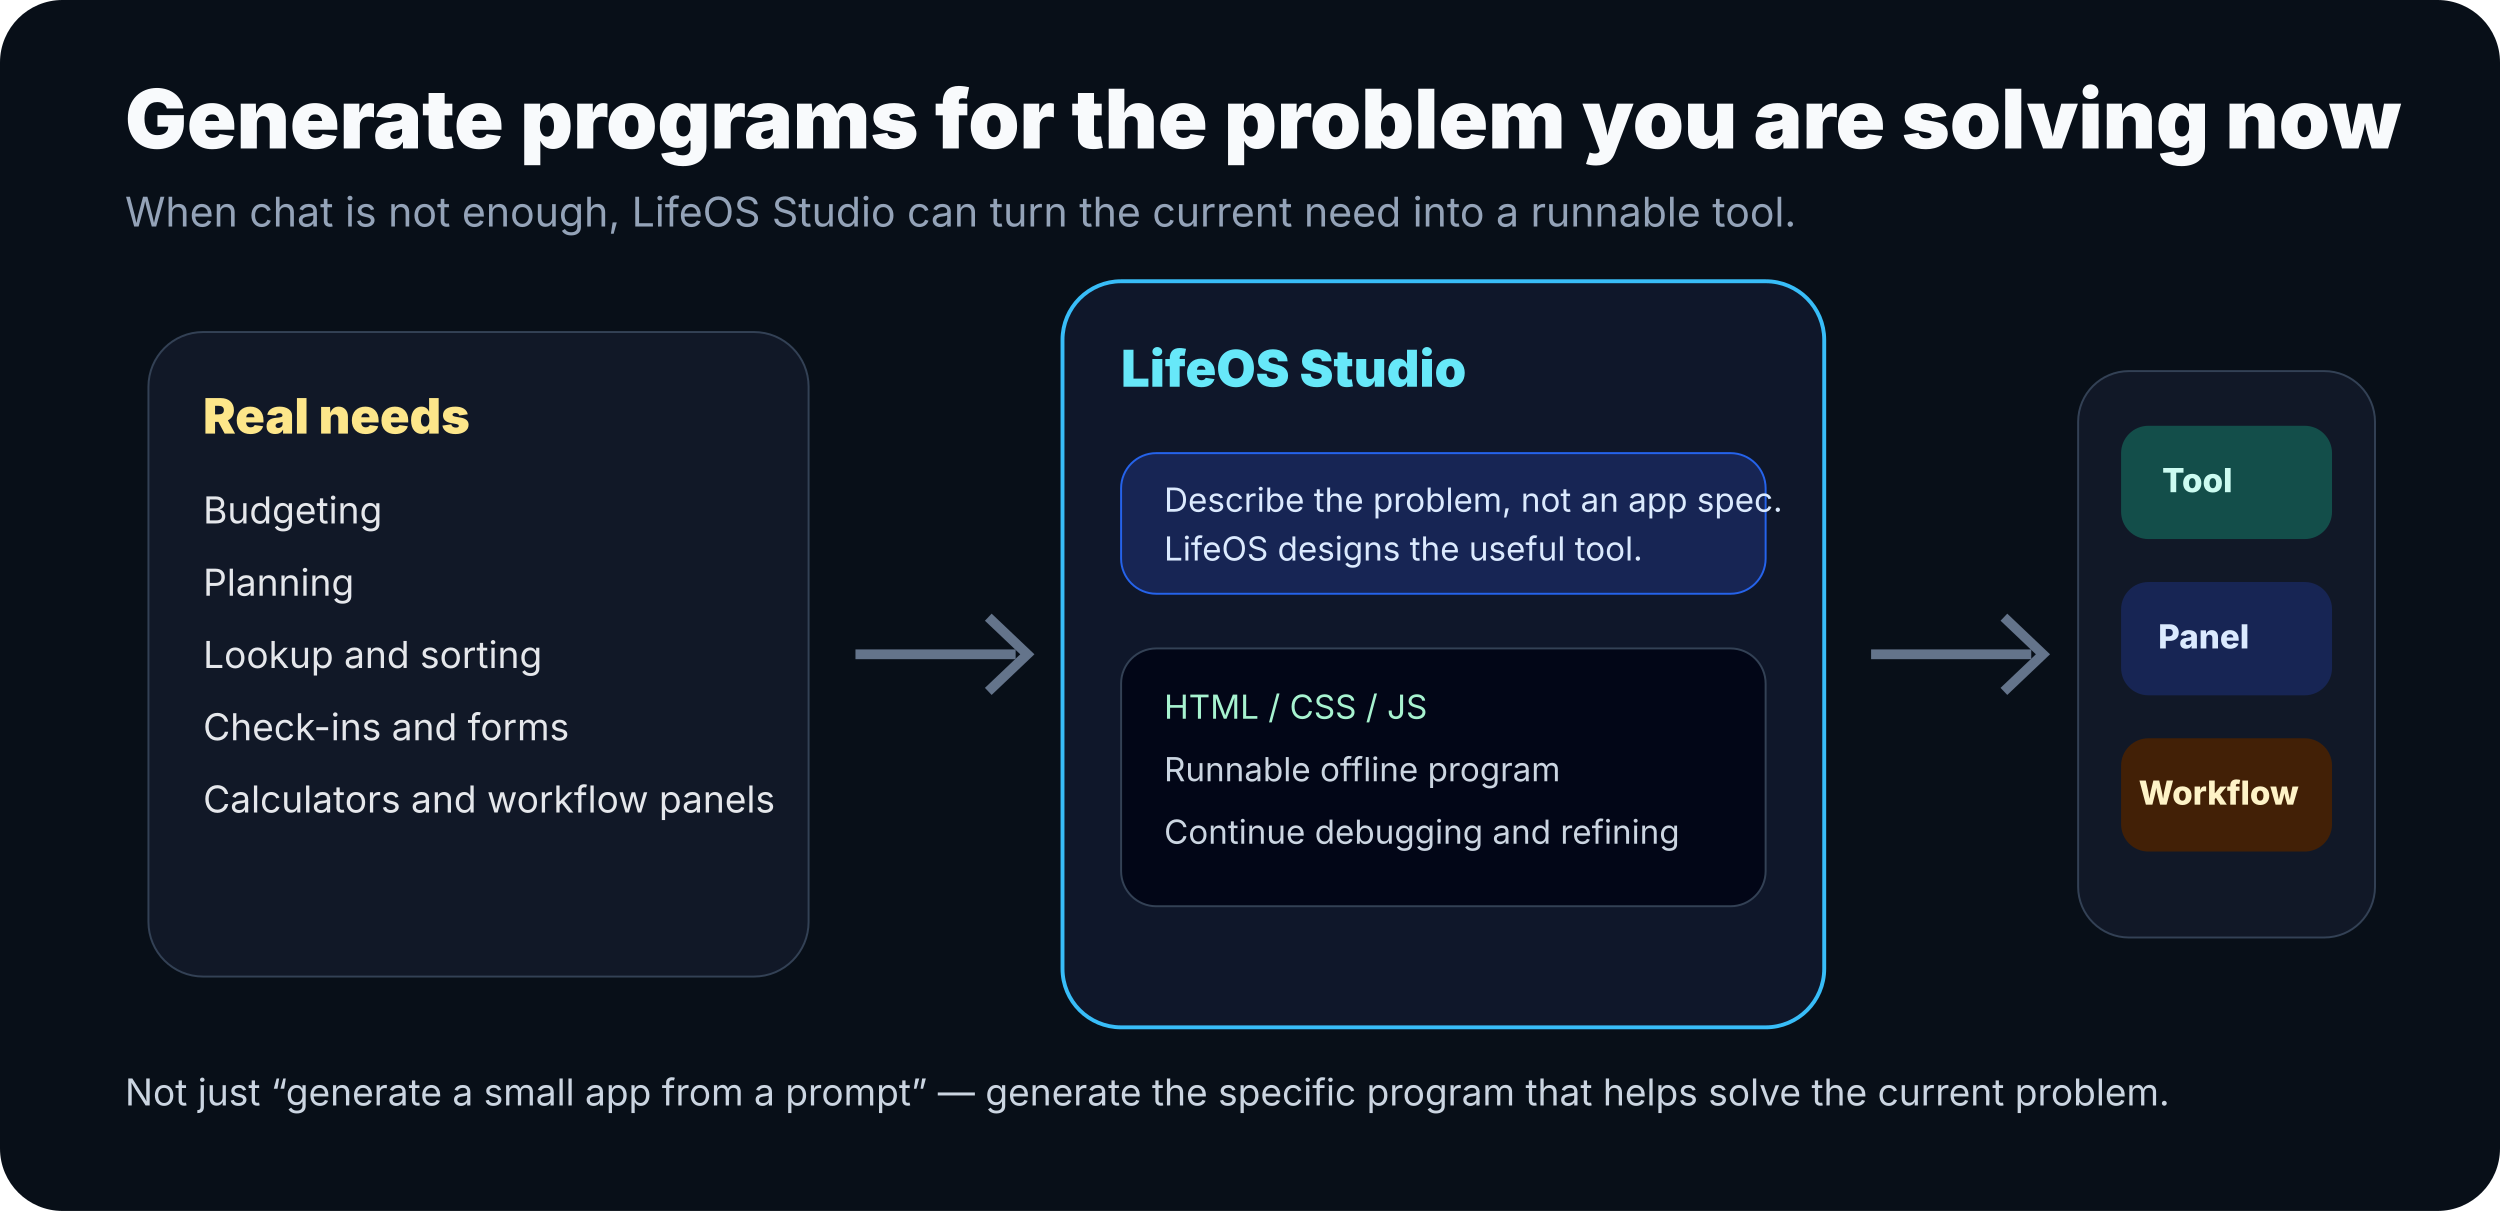
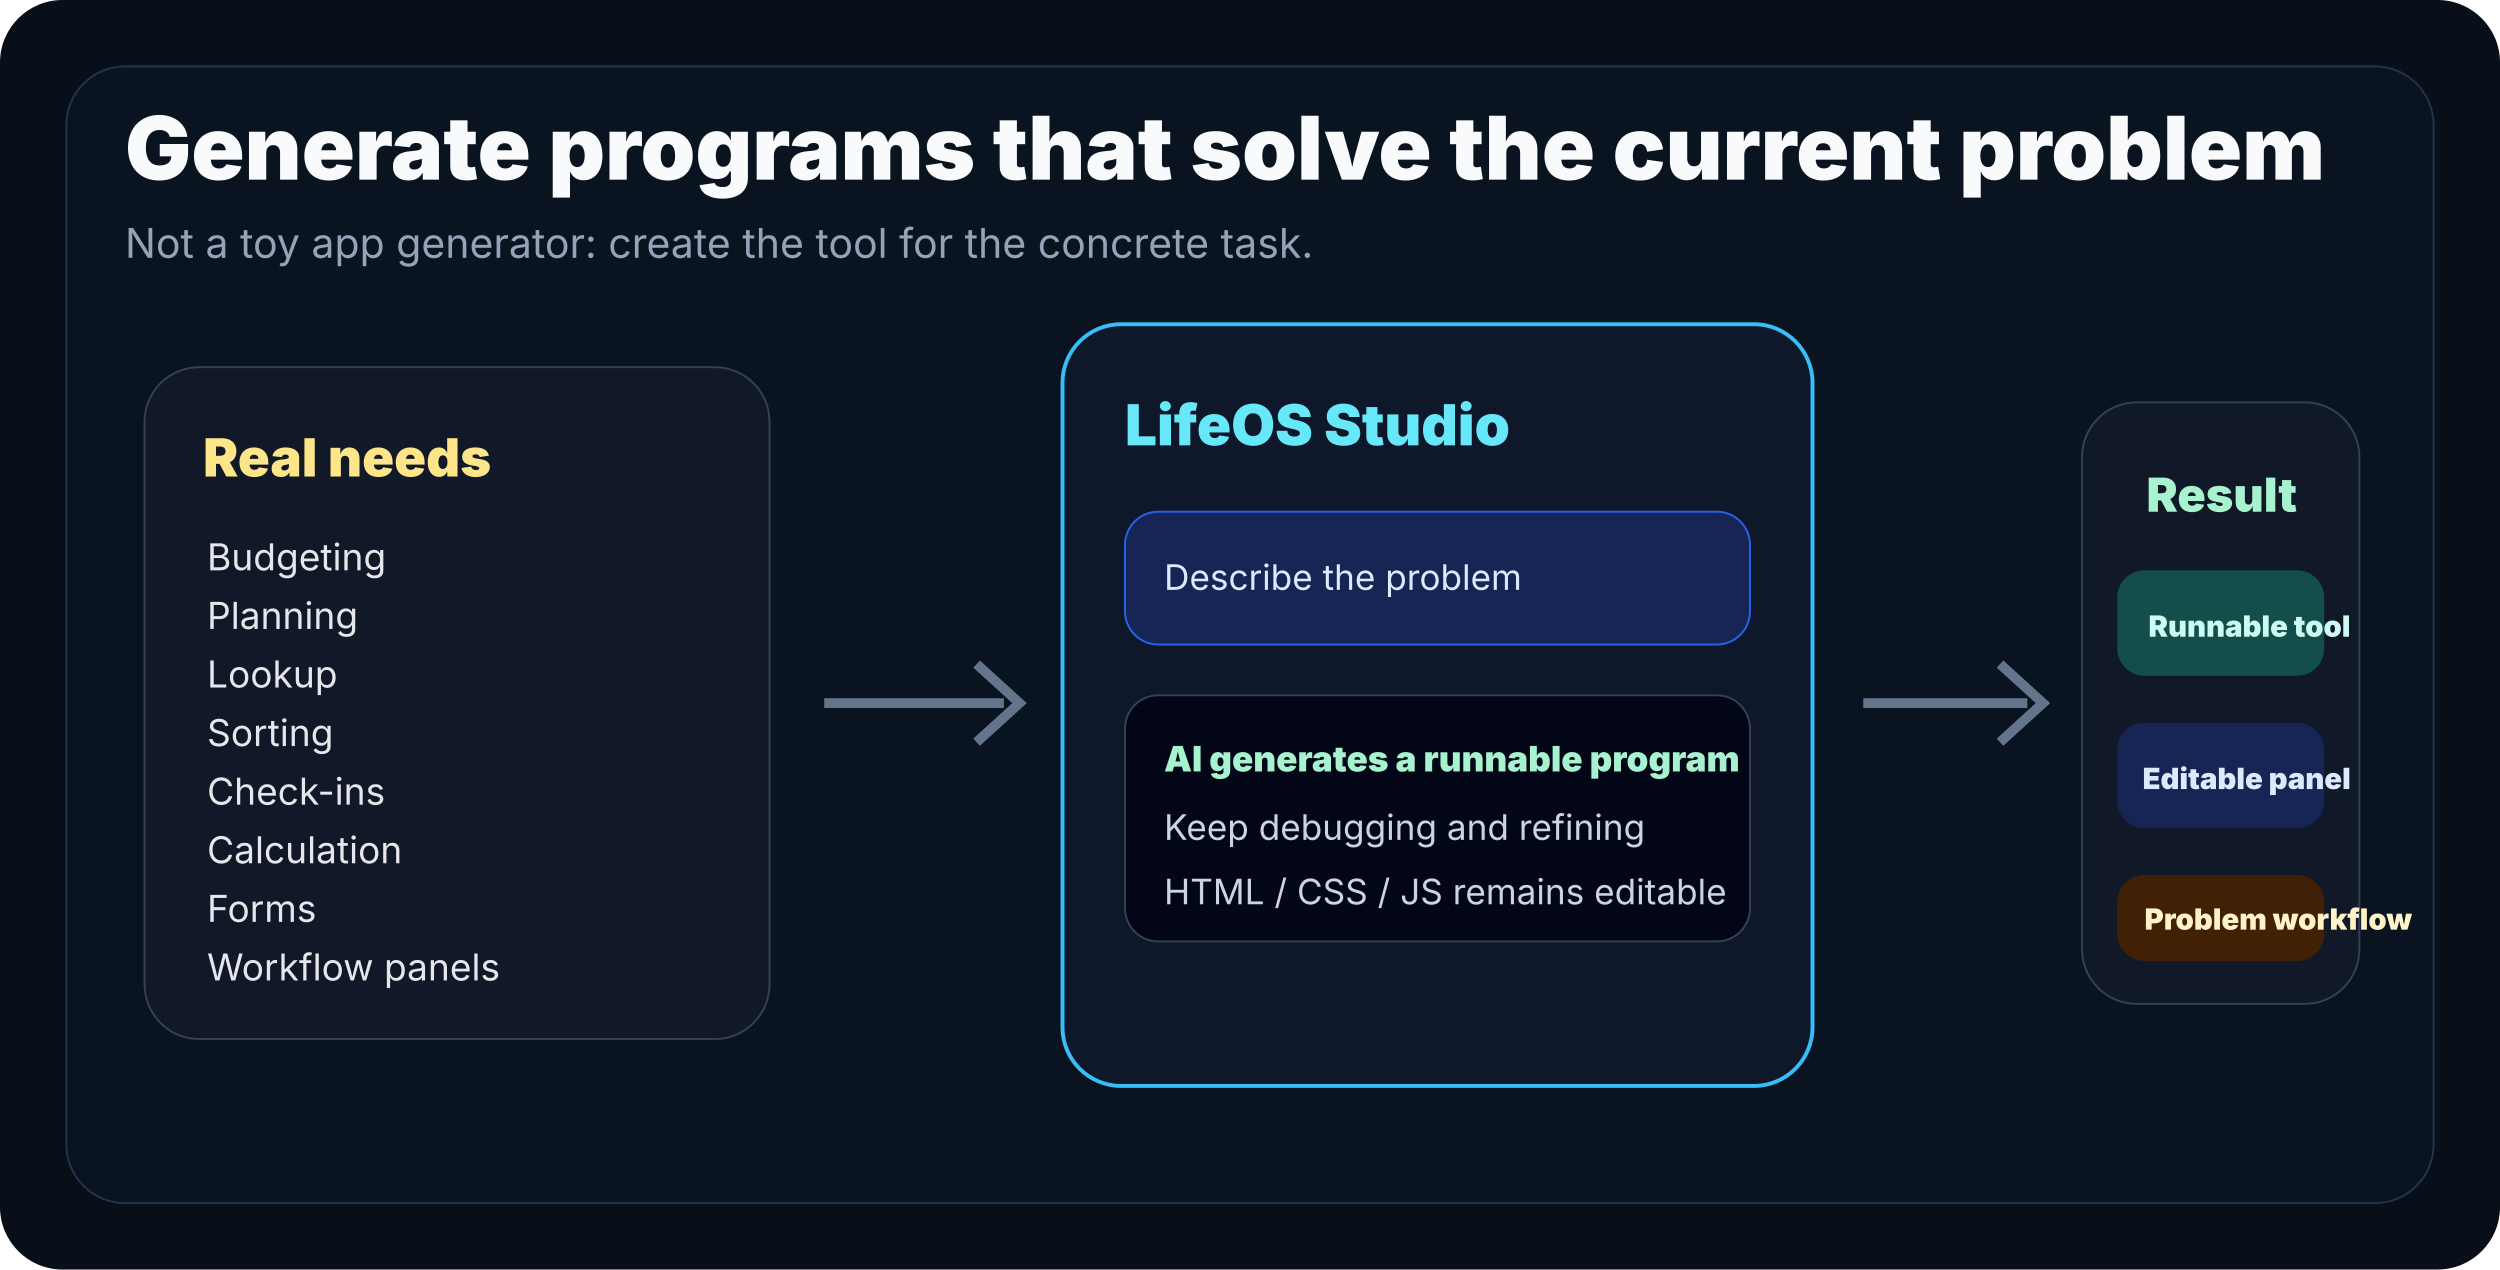
- <svg xmlns="http://www.w3.org/2000/svg" width="1280" height="620" viewBox="0 0 1280 620" fill="none" role="img" aria-labelledby="title desc">
-   <rect width="1280" height="620" rx="32" fill="#080F18" />
-   <text x="64" y="76" fill="#F8FAFC" font-family="Inter, Arial, sans-serif" font-size="42" font-weight="850">Generate programs for the problem you are solving now</text>
-   <text x="64" y="116" fill="#94A3B8" font-family="Inter, Arial, sans-serif" font-size="21">When chat is not enough, LifeOS Studio can turn the current need into a runnable tool.</text>
-   <g transform="translate(76 170)">
-     <rect width="338" height="330" rx="28" fill="#111827" stroke="#334155" />
-     <text x="28" y="52" fill="#FDE68A" font-family="Inter, Arial, sans-serif" font-size="25" font-weight="850">Real needs</text>
-     <text x="28" y="98" fill="#E5E7EB" font-family="Inter, Arial, sans-serif" font-size="19">Budgeting</text>
-     <text x="28" y="135" fill="#E5E7EB" font-family="Inter, Arial, sans-serif" font-size="19">Planning</text>
-     <text x="28" y="172" fill="#E5E7EB" font-family="Inter, Arial, sans-serif" font-size="19">Lookup and sorting</text>
-     <text x="28" y="209" fill="#E5E7EB" font-family="Inter, Arial, sans-serif" font-size="19">Check-ins and forms</text>
-     <text x="28" y="246" fill="#E5E7EB" font-family="Inter, Arial, sans-serif" font-size="19">Calculators and workflow panels</text>
+ <svg xmlns="http://www.w3.org/2000/svg" width="1280" height="650" viewBox="0 0 1280 650" fill="none" role="img" aria-labelledby="title desc">
+   <rect width="1280" height="650" rx="32" fill="#080F18" />
+   <rect x="34" y="34" width="1212" height="582" rx="30" fill="#0A1420" stroke="#223449" />
+   <text x="64" y="92" fill="#F8FAFC" font-family="Inter, Arial, Helvetica, sans-serif" font-size="45" font-weight="900">Generate programs that solve the current problem</text>
+   <text x="64" y="132" fill="#94A3B8" font-family="Inter, Arial, Helvetica, sans-serif" font-size="21">Not a toy app generator: create the tool for the concrete task.</text>
+   <g transform="translate(74 188)">
+     <rect width="320" height="344" rx="28" fill="#111827" stroke="#334155" />
+     <text x="30" y="56" fill="#FDE68A" font-family="Inter, Arial, Helvetica, sans-serif" font-size="27" font-weight="900">Real needs</text>
+     <text x="32" y="104" fill="#E5E7EB" font-family="Inter, Arial, Helvetica, sans-serif" font-size="19">Budgeting</text>
+     <text x="32" y="134" fill="#E5E7EB" font-family="Inter, Arial, Helvetica, sans-serif" font-size="19">Planning</text>
+     <text x="32" y="164" fill="#E5E7EB" font-family="Inter, Arial, Helvetica, sans-serif" font-size="19">Lookup</text>
+     <text x="32" y="194" fill="#E5E7EB" font-family="Inter, Arial, Helvetica, sans-serif" font-size="19">Sorting</text>
+     <text x="32" y="224" fill="#E5E7EB" font-family="Inter, Arial, Helvetica, sans-serif" font-size="19">Check-ins</text>
+     <text x="32" y="254" fill="#E5E7EB" font-family="Inter, Arial, Helvetica, sans-serif" font-size="19">Calculation</text>
+     <text x="32" y="284" fill="#E5E7EB" font-family="Inter, Arial, Helvetica, sans-serif" font-size="19">Forms</text>
+     <text x="32" y="314" fill="#E5E7EB" font-family="Inter, Arial, Helvetica, sans-serif" font-size="19">Workflow panels</text>
  </g>
-   <path d="M438 335H520" stroke="#64748B" stroke-width="5" />
-   <path d="M506 316L526 335L506 354" stroke="#64748B" stroke-width="5" fill="none" />
-   <g transform="translate(544 144)">
-     <rect width="390" height="382" rx="30" fill="#0F172A" stroke="#38BDF8" stroke-width="2" />
-     <text x="30" y="54" fill="#67E8F9" font-family="Inter, Arial, sans-serif" font-size="26" font-weight="850">LifeOS Studio</text>
-     <rect x="30" y="88" width="330" height="72" rx="18" fill="#172554" stroke="#2563EB" />
-     <text x="52" y="118" fill="#DBEAFE" font-family="Inter, Arial, sans-serif" font-size="17">Describe the problem, not an app spec.</text>
-     <text x="52" y="143" fill="#DBEAFE" font-family="Inter, Arial, sans-serif" font-size="17">LifeOS designs the useful tool.</text>
-     <rect x="30" y="188" width="330" height="132" rx="18" fill="#020617" stroke="#334155" />
-     <text x="52" y="224" fill="#A7F3D0" font-family="Inter, Arial, sans-serif" font-size="17">HTML / CSS / JS</text>
-     <text x="52" y="256" fill="#CBD5E1" font-family="Inter, Arial, sans-serif" font-size="17">Runnable offline program</text>
-     <text x="52" y="288" fill="#CBD5E1" font-family="Inter, Arial, sans-serif" font-size="17">Continue debugging and refining</text>
+   <path d="M422 360H514" stroke="#64748B" stroke-width="5" />
+   <path d="M500 340L522 360L500 380" stroke="#64748B" stroke-width="5" fill="none" />
+   <g transform="translate(544 166)">
+     <rect width="384" height="390" rx="30" fill="#0F172A" stroke="#38BDF8" stroke-width="2" />
+     <text x="32" y="62" fill="#67E8F9" font-family="Inter, Arial, Helvetica, sans-serif" font-size="29" font-weight="900">LifeOS Studio</text>
+     <rect x="32" y="96" width="320" height="68" rx="17" fill="#172554" stroke="#2563EB" />
+     <text x="52" y="136" fill="#DBEAFE" font-family="Inter, Arial, Helvetica, sans-serif" font-size="18">Describe the problem</text>
+     <rect x="32" y="190" width="320" height="126" rx="17" fill="#020617" stroke="#334155" />
+     <text x="52" y="229" fill="#A7F3D0" font-family="Inter, Arial, Helvetica, sans-serif" font-size="18" font-weight="850">AI generates a runnable program</text>
+     <text x="52" y="264" fill="#CBD5E1" font-family="Inter, Arial, Helvetica, sans-serif" font-size="18">Keep debugging and refining</text>
+     <text x="52" y="297" fill="#CBD5E1" font-family="Inter, Arial, Helvetica, sans-serif" font-size="18">HTML / CSS / JS remains editable</text>
  </g>
-   <path d="M958 335H1040" stroke="#64748B" stroke-width="5" />
-   <path d="M1026 316L1046 335L1026 354" stroke="#64748B" stroke-width="5" fill="none" />
-   <g transform="translate(1064 190)">
-     <rect width="152" height="290" rx="26" fill="#111827" stroke="#334155" />
-     <rect x="22" y="28" width="108" height="58" rx="14" fill="#134E4A" />
-     <rect x="22" y="108" width="108" height="58" rx="14" fill="#172554" />
-     <rect x="22" y="188" width="108" height="58" rx="14" fill="#422006" />
-     <text x="43" y="62" fill="#CCFBF1" font-family="Inter, Arial, sans-serif" font-size="17" font-weight="800">Tool</text>
-     <text x="41" y="142" fill="#DBEAFE" font-family="Inter, Arial, sans-serif" font-size="17" font-weight="800">Panel</text>
-     <text x="31" y="222" fill="#FEF3C7" font-family="Inter, Arial, sans-serif" font-size="17" font-weight="800">Workflow</text>
+   <path d="M954 360H1038" stroke="#64748B" stroke-width="5" />
+   <path d="M1024 340L1046 360L1024 380" stroke="#64748B" stroke-width="5" fill="none" />
+   <g transform="translate(1066 206)">
+     <rect width="142" height="308" rx="28" fill="#111827" stroke="#334155" />
+     <text x="33" y="56" fill="#A7F3D0" font-family="Inter, Arial, Helvetica, sans-serif" font-size="24" font-weight="900">Result</text>
+     <rect x="18" y="86" width="106" height="54" rx="14" fill="#134E4A" />
+     <text x="34" y="120" fill="#CCFBF1" font-family="Inter, Arial, Helvetica, sans-serif" font-size="15" font-weight="850">Runnable tool</text>
+     <rect x="18" y="164" width="106" height="54" rx="14" fill="#172554" />
+     <text x="31" y="198" fill="#DBEAFE" font-family="Inter, Arial, Helvetica, sans-serif" font-size="15" font-weight="850">Editable panel</text>
+     <rect x="18" y="242" width="106" height="44" rx="14" fill="#422006" />
+     <text x="32" y="270" fill="#FEF3C7" font-family="Inter, Arial, Helvetica, sans-serif" font-size="15" font-weight="850">Problem workflow</text>
  </g>
-   <text x="64" y="566" fill="#CBD5E1" font-family="Inter, Arial, sans-serif" font-size="19">Not just “generate a small app from a prompt” — generate the specific program that helps solve the current problem.</text>
</svg>
